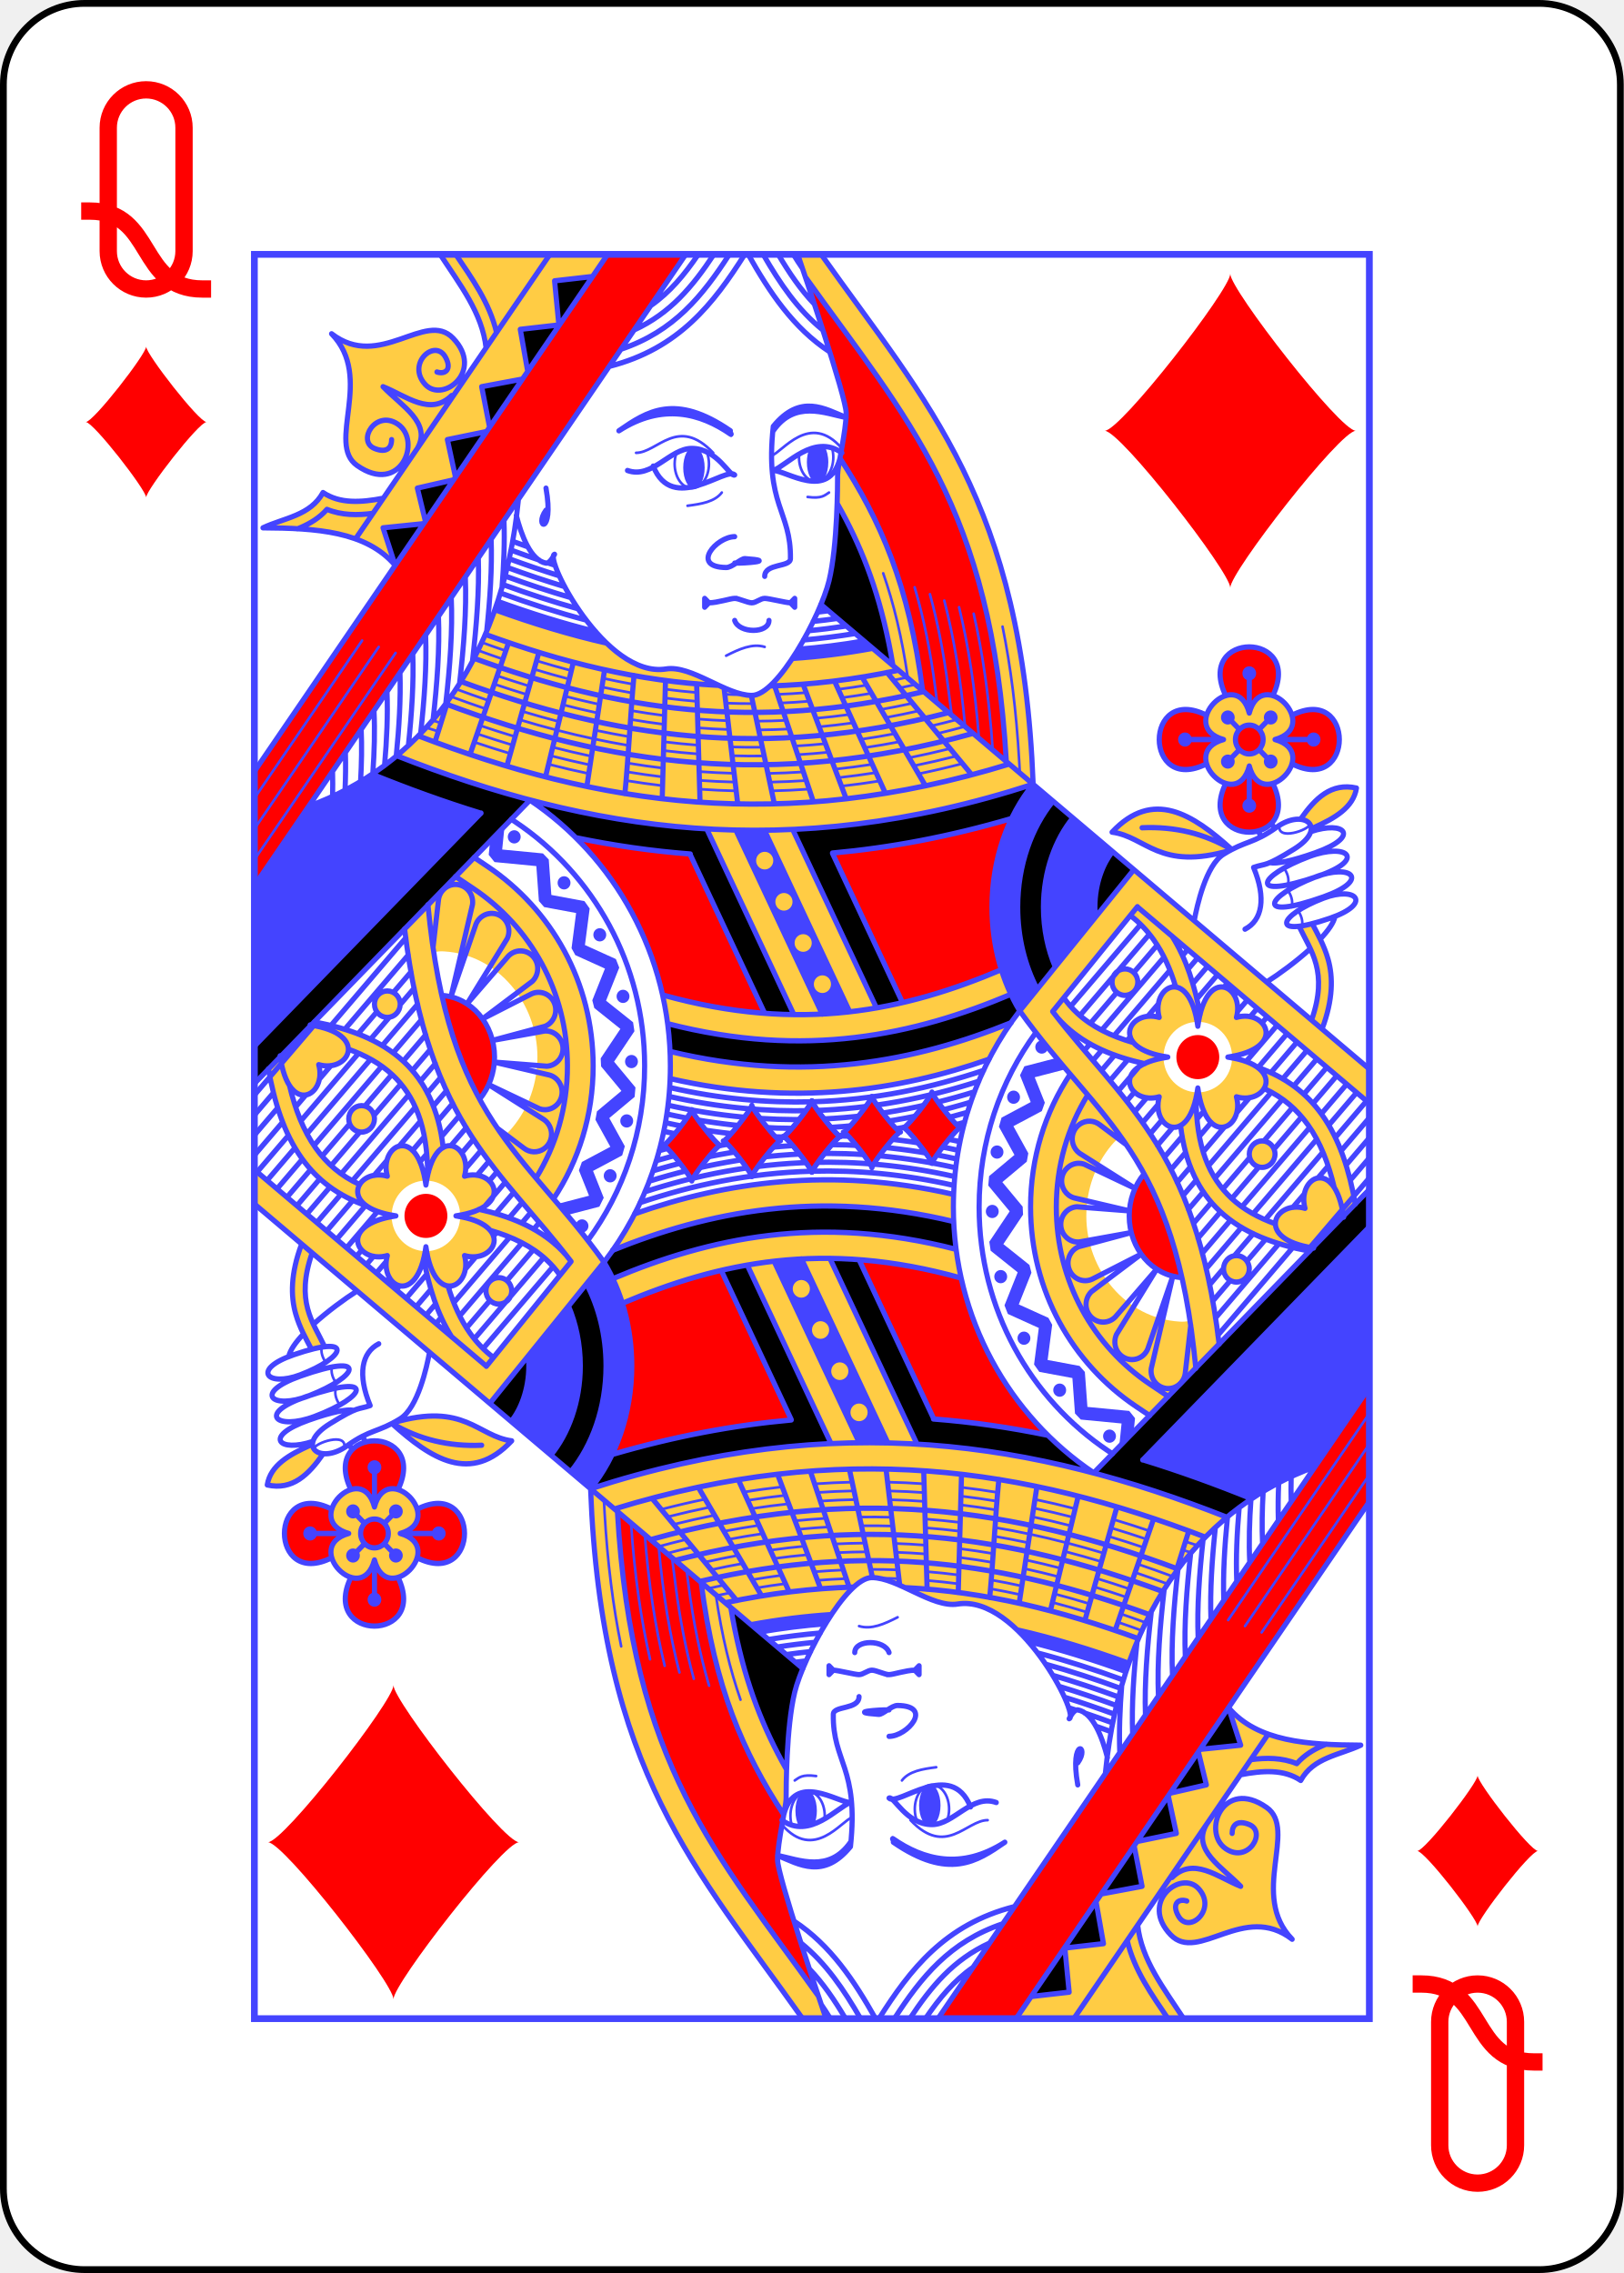
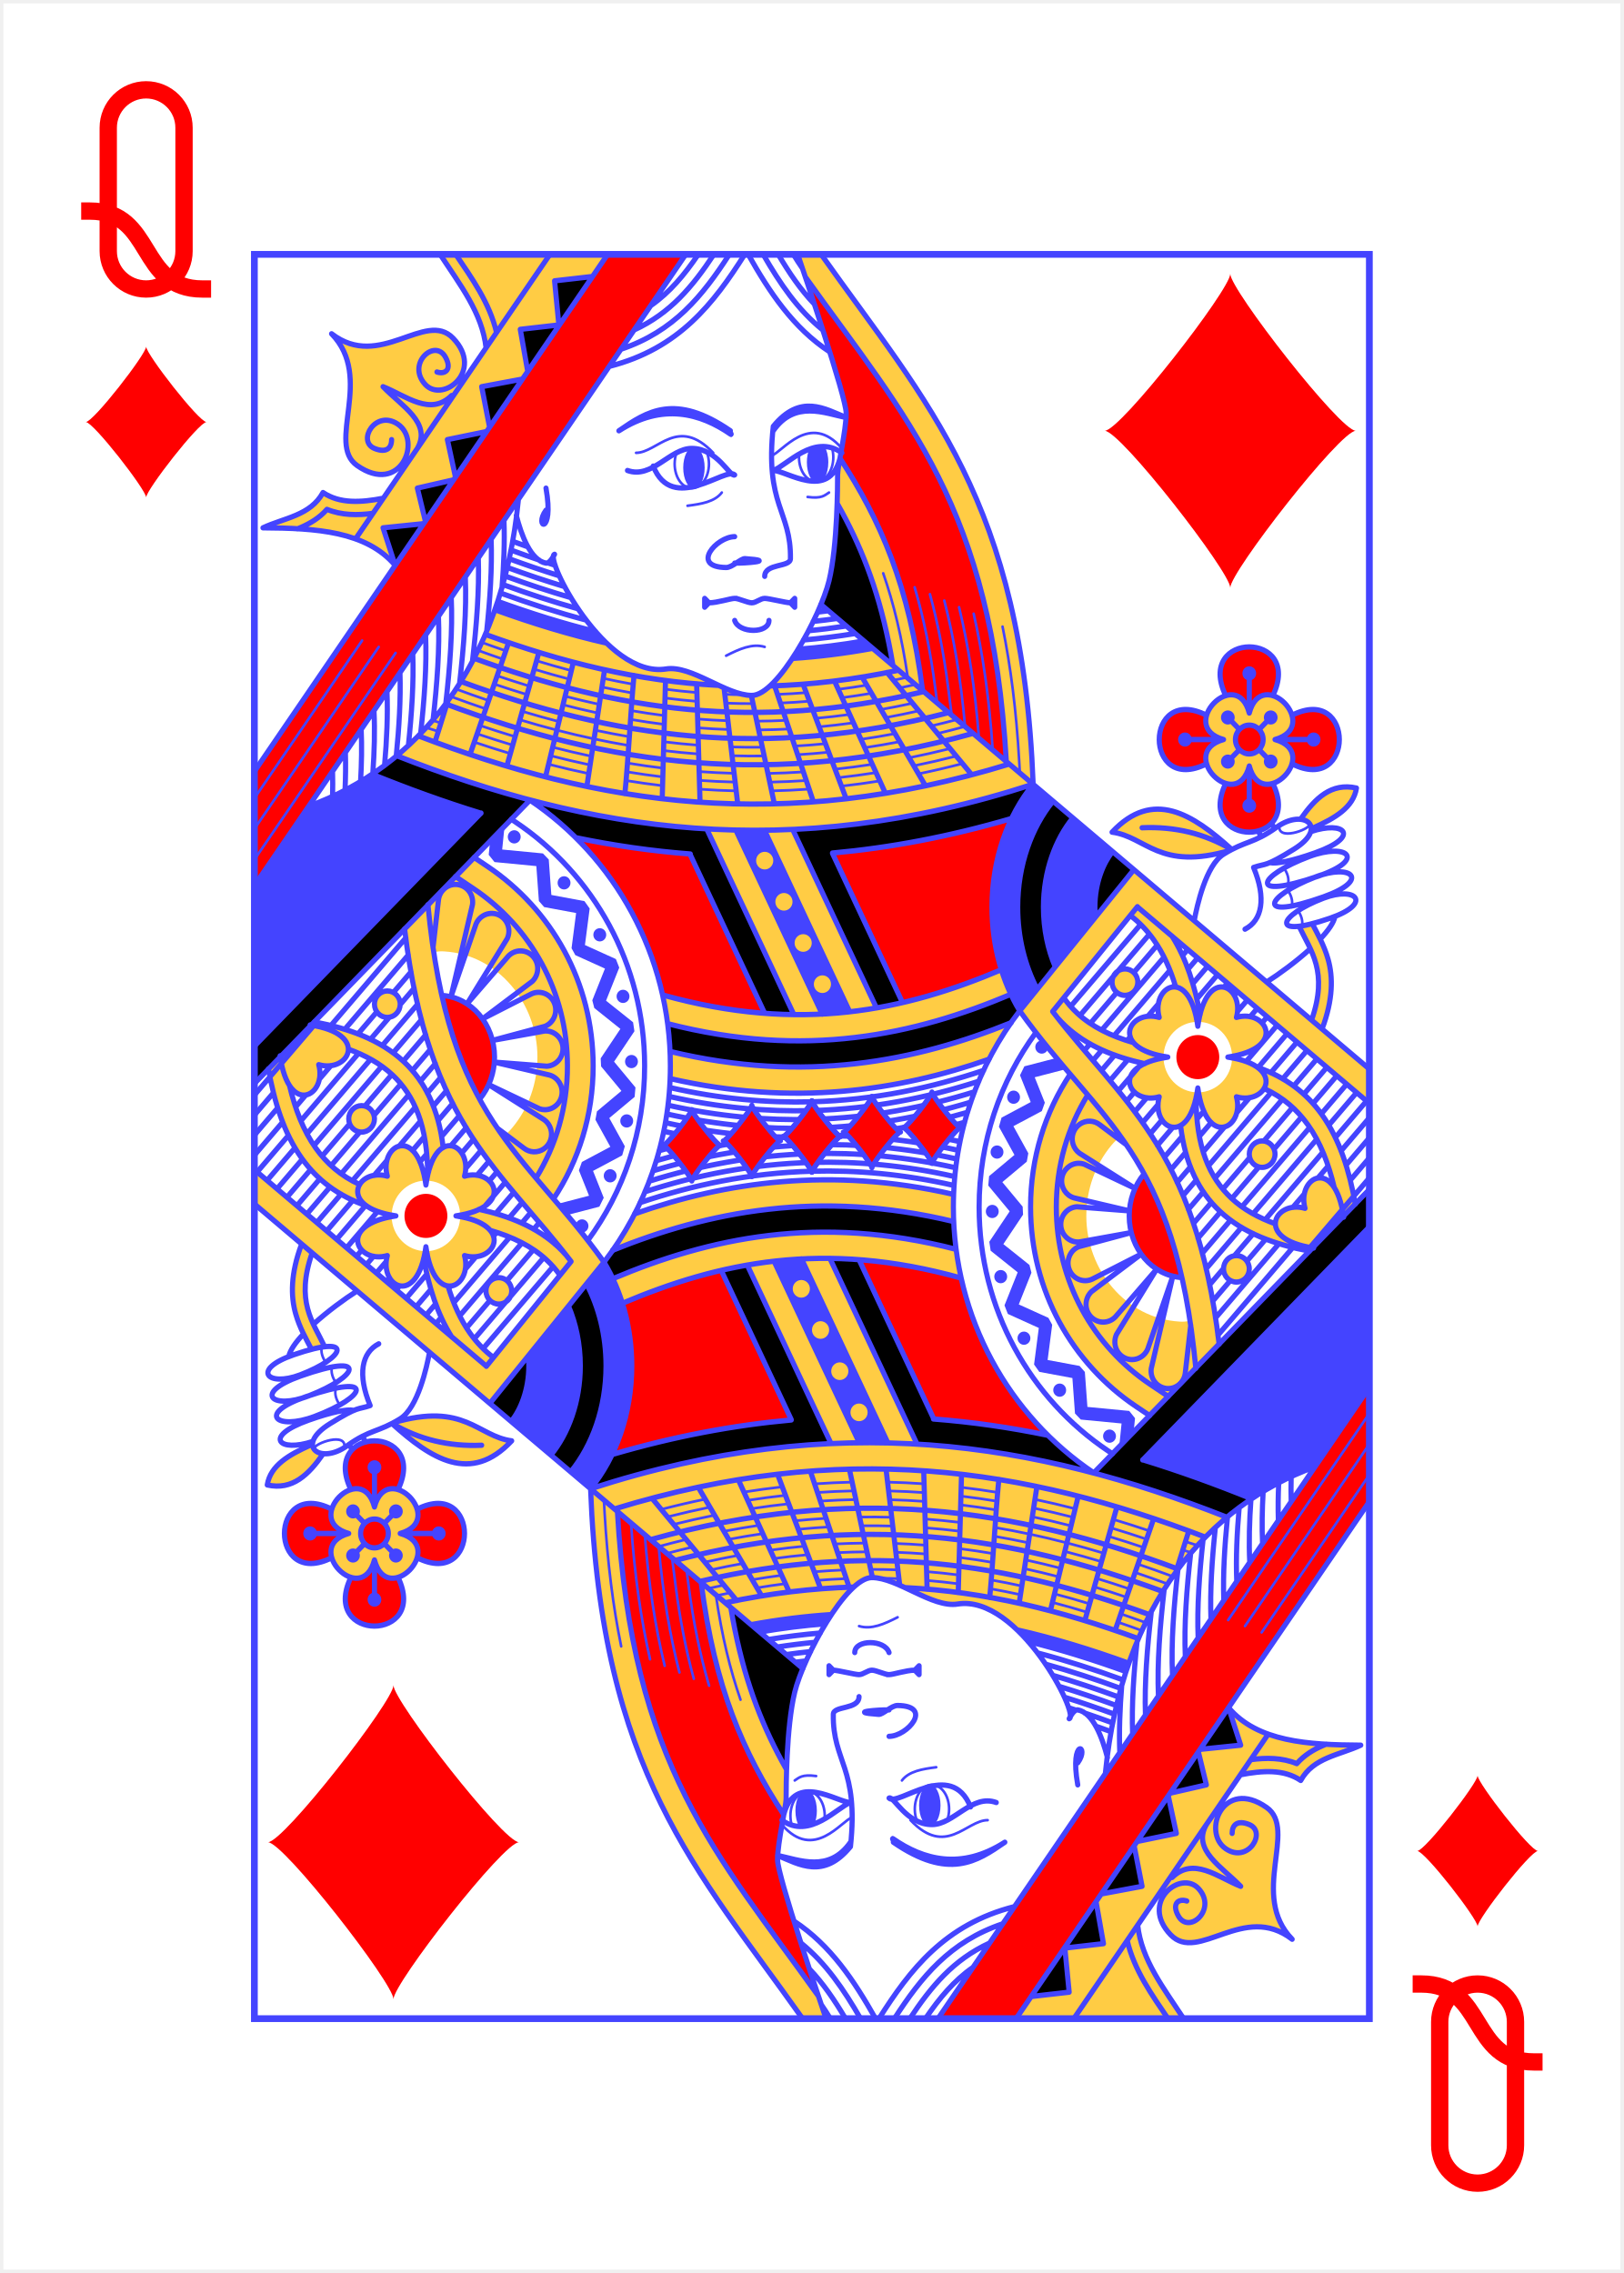
<svg xmlns="http://www.w3.org/2000/svg" xmlns:xlink="http://www.w3.org/1999/xlink" width="2.5in" height="3.5in" viewBox="-120 -168 240 336" preserveAspectRatio="none" class="card" face="QD">
  <defs>
    <rect id="DQX" width="164.8" height="260.8" x="-82.4" y="-130.4" />
  </defs>
  <symbol id="DQ" viewBox="-500 -500 1000 1000" preserveAspectRatio="xMinYMid">
    <path d="M-260 100C40 100 -40 460 260 460M-175 0L-175 -285A175 175 0 0 1 175 -285L175 285A175 175 0 0 1 -175 285Z" stroke="red" stroke-width="80" stroke-linecap="square" stroke-miterlimit="1.5" fill="none" />
  </symbol>
  <symbol id="D" viewBox="-600 -600 1200 1200" preserveAspectRatio="xMinYMid">
    <path d="M-400 0C-350 0 0 -450 0 -500C0 -450 350 0 400 0C350 0 0 450 0 500C0 450 -350 0 -400 0Z" fill="red" />
  </symbol>
  <symbol id="DQ1" preserveAspectRatio="none" viewBox="0 0 1300 2000">
    <path fill="#FC4" d="M216.555 0C239.226 33.815 265.759 66.355 270.494 105.508L245.131 141.543L241.145 137.441C247.465 126.243 247.125 110.666 231.654 95.027C199.508 62.532 146.222 132.374 90 90C140 140 83.224 214.444 119.752 239.355C145.11 256.649 164.185 249.552 173.293 235.805L176.703 238.924C167.757 251.654 158.811 264.385 150.111 276.777C124.295 281.372 99.51 282.839 80 270C65.318 296.212 34.698 298.698 10 310C71.376 310.312 130.483 313.772 164.338 352.287L411.893 0L216.555 0zM633.473 0L642.289 25.467C760.632 186.749 859.799 286.03 876.721 574.873L908.018 600.721C895.37 279.397 784.08 169.326 660.838 0L633.473 0zM682.777 231.158L679.486 282.293C683.054 288.383 686.497 294.526 689.816 300.75C714.123 346.329 732.694 397.022 744.535 466.004L779.072 494.363C763.242 374.523 729.911 301.552 682.777 231.158zM280.428 402.842L269.301 430.799C359.648 462.809 447.652 483.962 540.51 488.246C519.105 478.427 497.655 467.265 480 470C455.711 473.763 431.318 460.085 410.5 440.521C367.549 431.19 324.488 418.358 280.428 402.842zM269.262 430.875C243.943 488.3 208.577 533.649 166.486 568C282.615 612.757 401.684 644.286 529.672 651.35L527.396 651.332L628.943 861.68L724.926 854.314C651.3 866.734 570.122 865.186 475.906 839.525L481.998 872.115C642.35 912.26 769.862 884.816 881.986 838.803L871.068 810.863C824.937 829.873 776.976 845.499 725.299 854.252L627.695 652.074L623.535 652.043C712.998 648.435 807.17 632.474 907.902 600.664L750.936 471.479L720.67 446.672C688.464 452.41 657.405 456.147 627.535 457.547C619.659 469.239 611.035 480.059 601.912 488.521C642.645 488.035 685.334 483.693 730.049 475.531C685.325 483.701 642.573 488.103 601.365 489.025C593.907 495.794 586.486 500 580 500C568.246 500 554.903 494.69 541.176 488.547C447.654 483.961 359.648 462.807 269.262 430.875zM1138.297 499.252C1115.513 500.024 1090.469 539.219 1130 550C1075 565 1145 635 1160 580C1175 635 1245 565 1190 550C1245 535 1175 465 1160 520C1155.781 504.531 1147.212 498.95 1138.297 499.252zM1274.424 603.697C1250.837 603.183 1234.614 619.726 1220 640L1235 650C1259.284 639.307 1281.335 627.352 1285 605C1281.313 604.192 1277.793 603.771 1274.424 603.697zM1053.039 628.912C1035.536 628.967 1017.88 636.494 1000 655C1039.672 659.959 1054.753 699.346 1137.924 675.602L1139.617 674.664C1110.96 649.484 1082.211 628.82 1053.039 628.912zM1025.148 697.346L892.35 857.564C912.386 884.738 932.047 907.519 950.902 929.021C921.952 972.377 905 1023.819 905 1080C905 1175.074 953.797 1257.617 1028.053 1306.049L1043.728 1316.272L1097.662 1262.691C1095.768 1243.312 1093.48 1225.265 1090.697 1208.816C1086.658 1209.904 1082.6 1210.112 1078.461 1209.807C1016.016 1206.1 970 1151.351 970 1090C970 1060.696 980.124 1032.268 999.367 1009.873C1002.587 1006.017 1006.329 1002.718 1009.9 999.822C1052.124 1057.208 1084.571 1127.529 1097.883 1262.293L1268.613 1091.428L1283.639 1076.535C1283.631 1076.495 1283.623 1076.455 1283.615 1076.414L1300 1060.016L1300 1060.008L1283.613 1076.4C1276.708 1039.046 1265.686 1003.791 1244.545 975.012C1227.148 951.328 1202.782 932.674 1169.861 921.816C1163.938 917.373 1154.146 913.328 1139.961 910.801A40 40 0 0 1 1100.805 949.971C1112.183 1013.75 1154.754 989.14 1145 955C1159.485 959.138 1172.256 953.858 1177.211 945.539C1199.423 955.447 1215.789 969.646 1228.428 986.852C1242.96 1006.635 1252.459 1030.983 1258.652 1057.223C1241.768 1033.853 1217.38 1054.735 1225.01 1081.439C1206.294 1076.092 1190.438 1086.472 1190.467 1098.906C1170.634 1092.043 1153.164 1082.703 1139.082 1069.885C1113.717 1046.796 1097.709 1012.002 1097.889 956.107C1098.332 954.423 1098.775 952.297 1099.195 949.959A40 40 0 0 1 1060 910A40 40 0 0 1 1100 870A40 40 0 0 1 1139.971 909.195C1203.75 897.817 1179.14 855.246 1145 865C1154.139 833.014 1117.341 809.379 1103.012 860.338C1096.408 829.392 1086.794 798.81 1069.939 772.826L1300 962.393L1300 923.541L1025.148 697.346zM1021.367 749.547C1032.024 757.397 1040.889 766.589 1048.428 776.852C1059.749 792.264 1068.015 810.447 1073.629 830.449C1060.384 829.897 1049.563 845.97 1055 865C1030.868 858.105 1011.49 877.357 1024.748 893.369C998.967 886.209 976.447 875.692 959.082 859.885C953.476 854.782 948.326 849.107 943.709 842.75L1021.367 749.547zM1233.846 759.521L1218.076 761.717C1231.877 790.026 1252.345 813.016 1232.635 868.053L1245.049 877.707C1257.74 844.59 1257.774 819.151 1251.816 798.869C1247.15 782.981 1239.79 770.784 1233.846 759.521zM1015 810C1006.716 810 1000 816.716 1000 825C1000 833.284 1006.716 840 1015 840C1023.284 840 1030 833.284 1030 825C1030 816.716 1023.284 810 1015 810zM936.561 865.57C939.441 868.769 942.462 871.802 945.619 874.676C970.561 897.38 1002.754 909.845 1037.648 917.562C1003.746 933.653 1025.921 963.308 1055 955C1048.506 977.727 1065.204 996.238 1080.162 987.348C1085.079 1031.17 1101.385 1062.616 1125.619 1084.676C1153.31 1109.881 1189.936 1122.467 1229.863 1129.834L1266.211 1093.809L1124.828 1235.242C1111.213 1123.904 1082.869 1054.238 1046.318 999.555C1012.95 949.632 975.026 913.175 936.561 865.57zM882.312 870.994C771.481 914.699 641.83 940.414 484.707 903.615L485.031 934.426C628.153 966.248 751.389 948.19 856.387 912.432L882.312 870.994zM1175 1005A15 15 0 0 0 1160 1020A15 15 0 0 0 1175 1035A15 15 0 0 0 1190 1020A15 15 0 0 0 1175 1005zM1145 1135C1136.716 1135 1130 1141.716 1130 1150C1130 1158.284 1136.716 1165 1145 1165C1153.284 1165 1160 1158.284 1160 1150C1160 1141.716 1153.284 1135 1145 1135z" />
  </symbol>
  <symbol id="DQ2" preserveAspectRatio="none" viewBox="0 0 1300 2000">
    <path fill="red" d="M411.893,0 0,586.152V715.77L502.973,0ZM642.424,25.779C660.15,77.16 690,165.893 690,180c0,13.049 -4.256,34.612 -7.219,50.98 47.13,70.573 80.461,143.543 96.291,263.383l97.648,80.51C859.799,286.03 760.633,186.748 642.424,25.779ZM1160,445c-22.788,0 -45.574,18.414 -27.506,55.24 10.801,-3.24 22.373,0.94 27.506,19.76 5.133,-18.82 16.705,-23 27.506,-19.76C1205.574,463.414 1182.788,445 1160,445Zm-73.881,70.963c-48.388,-0.4 -40.346,93.172 24.121,61.543 -3.24,-10.801 0.94,-22.373 19.76,-27.506 -18.82,-5.133 -23,-16.705 -19.76,-27.506 -9.185,-4.506 -17.227,-6.474 -24.121,-6.531zm147.762,0c-6.894,0.057 -14.936,2.025 -24.121,6.531 3.24,10.801 -0.94,22.373 -19.76,27.506 18.82,5.133 23,16.705 19.76,27.506 64.467,31.629 72.509,-61.943 24.121,-61.543zM1160,533.664A16.158,16.336 0 0 0 1143.842,550 16.158,16.336 0 0 0 1160,566.336 16.158,16.336 0 0 0 1176.158,550 16.158,16.336 0 0 0 1160,533.664ZM1160,580c-5.133,18.82 -16.705,23 -27.506,19.76 -36.136,73.652 91.147,73.652 55.012,0C1176.705,603 1165.133,598.82 1160,580Zm-277.832,60.619c-72.056,19.6 -141.373,32.178 -208.139,38.248l81.154,169.357c40.212,-8.87 78.642,-22.015 115.688,-37.703C863.78,788.403 860,764.739 860,740c0,-35.877 7.95,-69.491 22.168,-99.381zm-507.363,20.686c49.626,47.836 85.528,109.62 101.197,178.605 41.477,10.938 80.512,17.569 118.213,20.363L508.072,679.82c-45.302,-3.45 -89.724,-9.772 -133.268,-18.516zM1100,885a25,25 0 0 0 -25,25 25,25 0 0 0 25,25 25,25 0 0 0 25,-25 25,25 0 0 0 -25,-25zm-62.447,157.744C1026.175,1055.396 1020,1072.373 1020,1090c0,37.163 26.967,67.85 61.428,69.789 -11.175,-48.271 -26.047,-85.329 -43.875,-117.045z" />
  </symbol>
  <symbol id="DQ3" preserveAspectRatio="none" viewBox="0 0 1300 2000">
    <path fill="#44F" d="M664.824,217.748l-17.85,3.004c-1.752,4.07 -2.803,9.262 -2.803,14.92 0,13.058 5.596,23.645 12.5,23.645 6.904,0 12.5,-10.586 12.5,-23.645 0,-7.167 -1.685,-13.588 -4.348,-17.924zM512.5,218.178A12.5,23.644 0 0 0 500,241.822 12.5,23.644 0 0 0 512.5,265.467 12.5,23.644 0 0 0 525,241.822 12.5,23.644 0 0 0 512.5,218.178Zm-228.762,175.229 -3.311,9.436c44.06,15.516 87.121,28.348 130.32,37.861l-12.828,-13.152c-37.73,-9.002 -75.516,-20.526 -114.182,-34.145zm426.748,44.891c-26.25,4.426 -51.716,7.503 -76.586,9.326l-6.721,10.434c30.225,-1.91 61.285,-5.647 93.49,-11.385zM137.471,589.209C114.302,604.28 89.466,616.388 63.729,625.25L0,715.793V897.588L264.234,633.432C221.266,620.732 179.039,605.824 137.471,589.209Zm770.646,11.545C878.406,636.06 860,685.411 860,740c0,44.177 12.055,84.923 32.361,117.592L1025.236,697.418Zm-346.16,52.008 99.924,208.527c11.205,-0.632 22.438,-1.553 32.84,-2.764L594.768,652.832c-10.825,0.111 -21.597,0.054 -32.811,-0.07zm-187.164,8.52c43.554,8.766 87.978,15.088 133.482,18.471zM595,677.275a10,10 0 0 1 10,10 10,10 0 0 1 -10,10 10,10 0 0 1 -10,-10 10,10 0 0 1 10,-10zm22.434,46.684a10,10 0 0 1 10,10 10,10 0 0 1 -10,10 10,10 0 0 1 -10,-10 10,10 0 0 1 10,-10zm22.432,46.684a10,10 0 0 1 10,10 10,10 0 0 1 -10,10 10,10 0 0 1 -10,-10 10,10 0 0 1 10,-10zm22.434,46.686a10,10 0 0 1 10,10 10,10 0 0 1 -10,10 10,10 0 0 1 -10,-10 10,10 0 0 1 10,-10zm255.711,73.764a7.5,7.5 0 0 0 -7.5,7.5 7.5,7.5 0 0 0 7.5,7.5 7.5,7.5 0 0 0 7.5,-7.5 7.5,7.5 0 0 0 -7.5,-7.5zm17.148,19.9 -37.385,9.447 -5.104,10.115 12.475,30.428 -33.979,17.6 -3.074,10.357 18.109,31.943 -29.547,24.033 -0.973,10.686 24.938,29.23 -23.727,34.486 1.578,10.174 31.504,24.471 -15.385,37.473 3.916,9.713 36.086,15.887 -5.525,41.418 6.098,8.371 38.596,6.984 3.014,40.162 6.781,6.906 47.527,4.445 -2.658,25.438 16.752,-15.975 1.613,-15.443 -6.762,-8.246 -48.769,-4.562 -2.975,-39.633 -6.143,-6.818 -37.26,-6.742 5.324,-39.906 -4.412,-7.856 -34.549,-15.211 14.771,-35.98 -2.338,-8.771 -30.416,-23.627 22.977,-33.397 -0.475,-9.117 -23.688,-27.768 28.508,-23.188 1.793,-9.518 -17.395,-30.684 33.154,-17.172 3.488,-9.504 -11.797,-28.779 33.365,-8.432c1.215,-0.29 2.296,-0.863 3.184,-1.637zm-49.99,36.955a7.5,7.5 0 0 0 -7.5,7.5 7.5,7.5 0 0 0 7.5,7.5 7.5,7.5 0 0 0 7.5,-7.5 7.5,7.5 0 0 0 -7.5,-7.5zM865.875,1010.139a7.5,7.5 0 0 0 -7.5,7.5 7.5,7.5 0 0 0 7.5,7.5 7.5,7.5 0 0 0 7.5,-7.5 7.5,7.5 0 0 0 -7.5,-7.5zm-5.543,67.324a7.5,7.5 0 0 0 -7.5,7.5 7.5,7.5 0 0 0 7.5,7.5 7.5,7.5 0 0 0 7.5,-7.5 7.5,7.5 0 0 0 -7.5,-7.5zm9.854,73.893a7.5,7.5 0 0 0 -7.5,7.5 7.5,7.5 0 0 0 7.5,7.5 7.5,7.5 0 0 0 7.5,-7.5 7.5,7.5 0 0 0 -7.5,-7.5zm27.094,69.785a7.5,7.5 0 0 0 -7.5,7.5 7.5,7.5 0 0 0 7.5,7.5 7.5,7.5 0 0 0 7.5,-7.5 7.5,7.5 0 0 0 -7.5,-7.5zm41.666,58.908a7.5,7.5 0 0 0 -7.5,7.5 7.5,7.5 0 0 0 7.5,7.5 7.5,7.5 0 0 0 7.5,-7.5 7.5,7.5 0 0 0 -7.5,-7.5zm58.086,52.135a7.5,7.5 0 0 0 -7.5,7.5 7.5,7.5 0 0 0 7.5,7.5 7.5,7.5 0 0 0 7.5,-7.5 7.5,7.5 0 0 0 -7.5,-7.5z" />
  </symbol>
  <symbol id="DQ4" preserveAspectRatio="none" viewBox="0 0 1300 2000">
    <path fill="black" d="M1025.515,697.647l-25.28,-20.368C989.952,689.779 980,712.384 980,740c0,3.922 0.195,7.744 0.686,11.316zM933.783,807.737C925.197,788.131 920,765.005 920,740c0,-41.103 14.179,-77.079 34.055,-100.799l-22.996,-19.27C906.291,649.49 890,692.154 890,740c0,34.746 8.556,66.77 22.761,93.011M882.517,639.607c-72.404,20.612 -141.721,33.191 -208.486,39.261l81.558,169.125 -30.273,6.293 -97.437,-202.308c88.306,-4.07 180.999,-20.042 280.025,-51.313M594.889,860.323 508.073,679.82c-45.302,-3.45 -89.726,-9.772 -133.167,-18.417 -16.411,-15.827 -34.458,-30.224 -53.427,-42.809 66.752,17.082 134.816,28.601 205.749,32.701l102.104,210.469c-11.04,-0.031 -22.665,-0.509 -34.442,-1.441zM882.313,870.994c-110.832,43.705 -240.484,69.421 -397.607,32.622L481.999,872.115c160.352,40.145 287.863,12.701 399.987,-33.312l10.341,18.761zM-0.649,940.649 321.265,618.482C268.516,604.881 217.007,587.874 166.138,568.283c-8.869,7.218 -18.128,13.977 -28.235,20.644 41.136,16.898 83.362,31.805 126.331,44.505L-0.31,897.884M318.667,132.666 310,85l45,-5 -5,-50 44.268,-4.919M274.191,195.957 265,150l47.563,-8.648M234.448,252.515 225,210l45.754,-9.151M199.362,302.447 190,265l42.277,-9.395M164.157,352.545 150,310l47.383,-4.738M660.564,396.565C664.95,386.457 668.156,377.378 670,370c6.01,-24.041 8.408,-58.918 9.425,-86.4 3.628,4.783 7.072,10.926 10.391,17.15 24.307,45.579 42.878,96.272 53.034,163.909z" />
  </symbol>
  <symbol id="DQ5" preserveAspectRatio="none" viewBox="0 0 1300 2000">
    <path stroke="#44F" stroke-linecap="round" stroke-linejoin="round" stroke-width="6" fill="none" d="M485.032,934.425c143.122,31.822 266.358,13.765 371.356,-21.994M484.706,903.616c157.123,36.799 286.775,11.083 397.607,-32.622M507.871,679.887 594.948,860.261M755.589,847.993 674.047,679.085M892.372,857.619C872.054,824.923 860,784.177 860,740c0,-54.589 18.405,-103.939 48.065,-139.335M1097.662,1262.691C1073.732,1017.79 986.605,985.395 892.349,857.565l132.972,-159.913M1300,923.529 660.366,396.772M321.457,618.543 0.788,939.212M321.114,618.569C419.82,682.947 485,793.91 485,920c0,83.944 -28.889,161.184 -77.327,222.436M166.038,568.349c222.811,85.351 455.935,122.608 741.864,32.315M674.013,678.65c66.782,-5.852 136.099,-18.431 208.503,-39.043M374.794,661.282c43.554,8.766 87.977,15.089 133.481,18.471M137.306,589.353c41.734,16.473 83.959,31.38 126.898,44.2M880.088,577.826C615.677,656.77 400.557,624.015 191.242,545.832M837.92,543.063C603.554,606.59 413.05,578.629 222.995,509.629M809.314,519.551C593.887,573.652 418.531,547.908 240.767,484.2M780.347,495.704C583.125,540.992 422.049,516.867 256.16,457.9M541.114,488.587C447.653,483.961 359.647,462.808 269.3,430.798M750.936,471.478c-52.358,10.79 -101.991,16.482 -149.863,17.777M527.397,651.332l101.547,210.348M725.315,854.286 627.695,652.073M561.453,652.868 662.102,861.357M694.066,858.564 594.753,652.844M475.907,839.526c160.526,43.721 283.216,17.466 395.161,-28.663M481.999,872.115c160.352,40.145 287.863,12.701 399.987,-33.312M-1.4116988e-4,715.769 502.973,1.9287502e-4M307.836,277.857C288.682,469.584 186.993,581.984 63.685,625.481M482.257,964.53c58.999,12.802 114.945,17.451 167.75,16.067M484.158,944.473c58.492,12.899 113.775,17.574 165.89,16.178M483.374,954.537c58.684,12.824 114.244,17.478 166.657,16.091M480.897,974.466c59.417,12.832 115.839,17.498 169.119,16.12M649.993,1019.403c-68.6,1.798 -131.899,13.776 -189.706,31.289M479.191,984.327c59.965,12.916 116.974,17.622 170.823,16.247M649.986,999.426c-65.257,1.666 -125.873,12.263 -181.487,28.001M649.952,1039.35c-72.951,1.954 -139.695,15.805 -200.345,35.65M649.969,1029.371c-70.625,1.868 -135.533,14.705 -194.666,33.299M649.984,1009.414c-66.826,1.728 -128.709,12.966 -185.355,29.531M477.274,994.144c16.699,3.592 33.177,6.557 49.427,8.938M527.26,1003.049c-18.988,3.74 -37.473,8.138 -55.443,13.072M980.56,751.45C980.195,747.744 980,743.922 980,740c0,-27.616 9.952,-50.221 20.043,-62.264M933.783,807.737C925.197,788.131 920,765.005 920,740c0,-41.103 14.179,-77.079 34.055,-100.799M912.761,833.011C898.556,806.77 890,774.746 890,740c0,-47.846 16.291,-90.51 41.059,-120.068M1124.827,1235.242c-13.615,-111.338 -41.959,-181.004 -78.509,-235.687 -35.05,-52.438 -75.124,-89.992 -115.574,-141.244L1029.582,739.451M1029.696,739.789 1300,962.393M1065.406,1294.594l-20.965,-13.674C978.336,1237.804 935,1164.736 935,1080c0,-47.182 13.333,-90.316 36.648,-127.134M1043.728,1316.272l-15.675,-10.224C953.797,1257.617 905,1175.074 905,1080c0,-56.187 16.956,-107.635 46.23,-150.684M1000.373,1359.628l-5.097,-3.325C904.72,1297.24 845,1195.752 845,1080c0,-74.36 24.612,-142.691 66.254,-197.867M1081.423,1159.894A65,70 0 0 1 1020,1090a65,70 0 0 1 17.291,-47.542M1095.891,754.948C1098.836,739.39 1109.272,692.501 1130,680c25.842,-15.585 34.723,-11.668 62.036,-30.683 31.58,-21.985 61.133,0.186 20,25C1177.547,695.124 1180,690 1165,695c15,35 10,60 -10,70M1230,682.576c44.022,-16.043 67.9,3.138 10,22.424 -82.883,27.607 -70.718,-0.297 -10,-22.424v0M1231.724,654.379c39.536,-13.043 58.998,5.446 5.112,24.032 -28.255,9.746 -45.072,12.574 -52.426,11.18M1236.668,705.987c42.513,-16.043 65.572,3.138 9.657,22.424 -80.041,27.607 -68.294,-0.297 -9.657,-22.424v0M1246.621,729.789c38.291,-14.166 57.679,5.999 7.409,22.818 -71.963,24.077 -60.221,-3.28 -7.409,-22.818v0M1242.797,776.104c9.159,-9.437 15.742,-18.45 17.203,-25.648M1180.239,824.902c14.707,-9.096 34.53,-23.214 50.772,-37.604M1218.076,761.717c13.801,28.309 34.27,51.3 14.56,106.336M1245.049,877.706c12.692,-33.117 12.724,-58.555 6.767,-78.837 -4.667,-15.888 -12.027,-28.085 -17.971,-39.347M1160,520c-15,-55 -85,15 -30,30 -55,15 15,85 30,30 15,55 85,-15 30,-30 55,-15 -15,-85 -30,-30v0M1176.158,550A16.158,16.336 0 0 1 1160,566.336 16.158,16.336 0 0 1 1143.842,550 16.158,16.336 0 0 1 1160,533.664 16.158,16.336 0 0 1 1176.158,550v0M1132.533,500.325c-36.29,-73.766 91.224,-73.766 54.934,0M1209.676,522.533c73.766,-36.29 73.766,91.224 0,54.934M1187.467,599.676c36.29,73.766 -91.224,73.766 -54.934,0M1110.324,577.467c-73.766,36.29 -73.766,-91.224 0,-54.934M1130,550h-45M1090,550a5,5 0 0 1 -5,5 5,5 0 0 1 -5,-5 5,5 0 0 1 5,-5 5,5 0 0 1 5,5v0M1160,520V475M1160,480a5,5 0 0 1 -5,-5 5,5 0 0 1 5,-5 5,5 0 0 1 5,5 5,5 0 0 1 -5,5v0M1190,550h45M1230,550a5,5 0 0 1 5,-5 5,5 0 0 1 5,5 5,5 0 0 1 -5,5 5,5 0 0 1 -5,-5v0M1160,580v45M1160,620a5,5 0 0 1 5,5 5,5 0 0 1 -5,5 5,5 0 0 1 -5,-5 5,5 0 0 1 5,-5v0M1171.482,538.518 1185,525M1190,525a5,5 0 0 1 -5,5 5,5 0 0 1 -5,-5 5,5 0 0 1 5,-5 5,5 0 0 1 5,5v0M1171.478,561.479 1185,575M1185,580a5,5 0 0 1 -5,-5 5,5 0 0 1 5,-5 5,5 0 0 1 5,5 5,5 0 0 1 -5,5v0M1148.521,538.521 1135,525M1130,525a5,5 0 0 0 5,5 5,5 0 0 0 5,-5 5,5 0 0 0 -5,-5 5,5 0 0 0 -5,5v0M1148.518,561.482 1135,575M1135,580a5,5 0 0 0 5,-5 5,5 0 0 0 -5,-5 5,5 0 0 0 -5,5 5,5 0 0 0 5,5v0M1170.154,653.59l3.916,6.527M1185.955,644.924l3.603,6.004M1139.506,674.714C1107.777,656.415 1072.873,648.402 1035,650M1139.617,674.663C1093.767,634.375 1047.68,605.651 1000,655c39.672,4.959 54.752,44.346 137.923,20.602M1220,640c16.701,-23.17 35.506,-41.468 65,-35 -3.665,22.352 -25.716,34.307 -50,45M660.962,0.181C784.157,169.413 895.374,279.502 908.018,600.721M642.289,25.466C760.632,186.748 859.799,286.031 876.722,574.873M682.777,231.159c47.133,70.394 80.465,143.365 96.296,263.205M679.486,282.294c3.567,6.09 7.012,12.233 10.331,18.456 24.307,45.579 42.878,96.272 54.719,165.254M4.3799013e-4,586.153 411.892,3.0476709e-5M631.461,-5.844C640.644,20.33 690,161.86 690,180c0,20 -10,60 -10,70 0,10 0,80 -10,120 -10,40 -60,130 -90,130 -30,0 -70.354,-34.592 -100,-30 -70.891,10.981 -142.669,-126.598 -130,-130 0,0 -5.347,10.755 -10,10 -17.89,-2.903 -28.811,-31.841 -34.625,-54.087M164.157,352.545C130.484,313.772 71.376,310.312 10,310c24.698,-11.302 55.318,-13.788 70,-40 19.51,12.839 44.295,11.371 70.358,6.438M117.895,322.611C193.461,215.074 269.028,107.537 344.595,-5.3651708e-4M117.895,322.611v0M50.197,311.195c1.459,-0.571 2.925,-1.164 4.395,-1.785 10.375,-4.381 21.251,-10.634 30.031,-20.346 17.087,6.838 35.606,6.885 53.746,4.514M90,90c50,50 -6.776,124.444 29.752,149.356 50.522,34.455 76.102,-27.914 47.611,-46.779C141.357,175.357 119.228,211.721 140,220c13.525,5.39 20,0 20,-10M90,90c56.222,42.374 109.509,-27.469 141.655,5.027 36.779,37.179 -11.958,74.012 -32.409,52.48 -22.331,-23.511 11.171,-52.634 23.499,-31.037 8.028,14.062 -0.294,19.991 -9.9,16.875M190,220c17.041,-28.965 -18.498,-48.181 -40,-70 27.148,10.568 55.142,33.88 80,10M270.122,106.094C265.728,66.426 239.235,33.855 216.573,0.053M282.345,88.619C274.242,54.85 253.201,26.541 234.71,-0.081M318.667,132.666 310,85l45,-5 -5,-50 44.268,-4.919M274.191,195.957 265,150l47.563,-8.648M234.448,252.515 225,210l45.754,-9.151M199.362,302.447 190,265l42.277,-9.395M164.157,352.545 150,310l47.383,-4.738M164.157,352.545v0M413.887,126.962C495.082,106.918 535.726,55.283 571.734,0.038M517.57,0.068C501.201,23.392 484.407,43.051 462.133,58.119M535.716,0.083C510.916,36.528 484.963,66.794 442.986,85.599M553.765,0.072C522.672,46.863 489.102,87.394 427.443,107.528M670.716,110.481C628.164,83.296 600.622,42.847 575.759,0.03M628.466,0.072C631.928,5.541 635.424,10.817 639.003,15.889M610.812,0.125C623.603,21.077 636.863,40.059 652.735,56.208M593.293,0.18C612.86,33.123 633.739,63.002 662.618,85.629M340,265c10,55 -15,45 0,25M425,200c32.57,-21.833 65.334,-43.275 130,0 -2.101,-1.048 2.388,5.299 0.447,3.986C520,180 475.77,168.206 425,200v0M605,195c31.439,-37.479 60,-20 85,-10 -25,-5 -60,-20 -85,15v-5 0M605,195c-10,90 20.912,95.608 20,150 0,10 -30,5 -30,20M560,320c-21.322,0.138 -52.198,34.45 -10,35 7.172,0.093 17.261,-10.366 22.041,-10.045C610.659,347.551 571.164,350.234 560,350M525,390v10l5,-5 -5,-5v0M630,390v10l-5,-5 5,-5v0M625,395c-5,0 -25,-5 -30,-5 -5,0 -10,5 -15,5 -5,0 -15,-5 -20,-5 0,0 5,0 0,0 -5,0 -20,5 -30,5M560,415c5,15 40,15 40,0M435,245c28.544,10.017 49.297,-25 75,-25 30,0 44.732,33.141 50,30M465,240c22.444,55 85,0 95,10M685,225c-32.581,-22.584 -65,15 -80,20 15,0 65,35 77.777,-13.841M349.179,341.516c-0.09,-0.029 -0.181,-0.057 -0.271,-0.086M350.703,352.462c-2.868,-0.892 -5.742,-1.799 -8.624,-2.72M410.747,440.703c-43.199,-9.513 -86.259,-22.346 -130.319,-37.862M319.012,331.562c-5.289,-1.814 -10.608,-3.673 -15.961,-5.576M331.749,346.391c-10.573,-3.48 -21.247,-7.144 -32.048,-10.983M355.539,364.393C336.355,358.582 316.93,352.133 297.112,345.1M361.826,376.684C339.807,370.235 317.531,362.941 294.784,354.886M369.169,389.174C343.918,382.065 318.411,373.842 292.344,364.63M377.511,401.812C348.606,394.042 319.47,384.804 289.675,374.291M386.938,414.582C353.916,406.171 320.722,395.837 286.762,383.867M397.92,427.55C360.19,418.548 322.404,407.024 283.739,393.406M720.671,446.672c-32.205,5.738 -63.266,9.475 -93.491,11.385M669.042,404.065c-4.158,0.526 -8.295,1.015 -12.411,1.468M679.666,412.723c-9.522,1.313 -18.935,2.438 -28.248,3.381M689.957,421.333c-14.873,2.208 -29.482,3.968 -43.868,5.298M700.471,429.818c-20.593,3.274 -40.693,5.704 -60.396,7.337M710.487,438.298c-26.25,4.426 -51.717,7.503 -76.587,9.326M210.56,552.764l15.02,-46.562M296.443,440.023 251.462,566.789M331.765,451.142l-37.416,128.877M371.924,462.303 339.45,592.199M408.311,470.812 387.63,603.168M432.01,611.355c4.337,-43.872 6.407,-90.011 10.62,-134.007M475.513,617.053 479.344,482.967M519.588,620.977 515.64,486.758M563.538,622.937 547.57,491.203M606.249,622.851 579.366,499.957M651.781,620.635 606.526,488.984M690.029,617.158 639.731,487.221M735.782,610.961 676.366,483.64M782.474,602.457 708.484,479.141M836.418,589.926 737.611,473.934M245.96,365.751c1.55,37.591 -1.767,78.673 -6.764,120.96M261.09,344.252c1.211,36.591 -2.044,76.387 -6.877,117.314M276.046,322.966c1.177,32.637 -1.242,67.853 -5.193,104.168M229.548,389.122c1.682,37.378 -1.516,78.258 -6.44,120.374M214.602,410.374c1.533,36.48 -1.531,76.258 -6.276,117.242M199.654,431.664c1.354,34.734 -1.411,72.422 -5.793,111.27M184.703,452.954c1.168,32.45 -1.218,67.448 -5.129,103.542M169.75,474.32c0.976,29.706 -0.989,61.521 -4.35,94.338M154.621,495.834c1.079,26.37 -0.233,54.456 -2.839,83.469M139.465,517.379c1.112,22.584 0.414,46.466 -1.393,71.144M124.524,538.607c0.869,18.799 0.498,38.487 -0.711,58.777M106.108,564.808c0.439,13.78 0.247,28.011 -0.42,42.585M91.148,586.11c0.266,9.206 0.254,18.612 0.01,28.185M290.999,301.731c0.944,24.246 -0.119,49.931 -2.338,76.445M1097.662,1262.691C1073.732,1017.79 986.605,985.395 892.349,857.565l132.972,-159.913M1033.974,1133.364l-58.091,42.568c-8.064,7.699 -8.277,20.505 -0.473,28.468 7.804,7.963 20.611,8.008 28.471,0.101l48.168,-54.161M1016.693,1009.35l-31.076,-22.709c-3.221,-2.424 -7.098,-3.818 -11.125,-4 -8.866,-0.402 -16.936,5.087 -19.821,13.479 -2.885,8.393 0.105,17.683 7.345,22.817l64.791,39.878M1026.807,1058.815l-59.602,-27.54c-1.913,-0.596 -3.905,-0.902 -5.908,-0.906 -9.998,-0.022 -18.477,7.342 -19.855,17.245 -1.378,9.903 4.768,19.302 14.392,22.011l64.382,14.675M1020.216,1084.3l-61.169,-4.64c-11.114,0.668 -19.544,10.282 -18.752,21.388 0.792,11.106 10.499,19.428 21.596,18.512l60.531,-10.633M1022.421,1108.928l-61.285,15.983c-10.332,4.216 -15.216,16.071 -10.852,26.342 4.364,10.27 16.288,14.984 26.495,10.473l57.195,-28.361M1052.049,1150.339l-46.821,73.927c-4.814,10.068 -0.458,22.128 9.678,26.796 10.136,4.668 22.132,0.139 26.654,-10.064l29.286,-82.678M1070.847,1158.32l-25.173,104.775c-1.469,11.068 6.407,21.195 17.496,22.497 11.089,1.302 21.096,-6.726 22.231,-17.833l6.324,-53.887M1145,955c10,35 -35,60 -45,-10 -10,70 -55,45 -45,10 -35,10 -60,-35 10,-45 -70,-10 -45,-55 -10,-45 -10,-35 35,-60 45,10 10,-70 55,-45 45,-10 35,-10 60,35 -10,45 70,10 45,55 10,45v0M1270.01,1091.44c-10,-70 -55,-45 -45,-10 -35,-10 -60,35 10,45M1190.496,1098.996c-19.862,-6.953 -37.333,-16.293 -51.414,-29.111 -25.365,-23.089 -41.373,-57.883 -41.07,-114.582M1079.875,987.437c5.204,43.733 21.51,75.18 45.744,97.239 27.691,25.206 64.317,37.792 104.245,45.159M1283.638,1076.535c-6.904,-37.404 -17.927,-72.709 -39.093,-101.524 -17.397,-23.683 -41.763,-42.338 -75.112,-53.48M1177.132,945.542c22.292,9.904 38.656,24.104 51.295,41.309 14.532,19.783 24.032,44.131 30.678,71.049M936.395,865.388c2.93,3.266 6.007,6.359 9.224,9.288 24.942,22.704 57.134,35.169 92.458,42.804M1024.768,893.484c-25.802,-7.274 -48.321,-17.792 -65.686,-33.599 -5.611,-5.108 -10.765,-10.788 -15.385,-17.152M1021.265,749.47c10.703,7.867 19.6,17.086 27.163,27.381 11.321,15.412 19.588,33.595 25.831,53.604M1102.72,861.7c-6.314,-32.318 -15.931,-62.91 -32.796,-88.9M1030,825a15,15 0 0 1 -15,15 15,15 0 0 1 -15,-15 15,15 0 0 1 15,-15 15,15 0 0 1 15,15v0M1190,1020a15,15 0 0 1 -15,15 15,15 0 0 1 -15,-15 15,15 0 0 1 15,-15 15,15 0 0 1 15,15v0M1160,1150a15,15 0 0 1 -15,15 15,15 0 0 1 -15,-15 15,15 0 0 1 15,-15 15,15 0 0 1 15,15v0M1230.859,1125.659l-3.262,3.713M1268.406,1082.918l-37.547,42.74M1281.848,1067.618l-13.441,15.301M1300.001,1046.954l-18.153,20.664M1210.811,1125.753l-87.429,99.522M1299.999,1024.228l-22.258,25.337M1194.668,1121.4l-74.117,84.369M1257.002,1050.445l-2.125,2.418M1299.999,1001.5l-27.221,30.986M1137.952,1163.233l-20.608,23.458M1179.258,1116.215l-22.05,25.1M1224.336,1064.901l-13.608,15.49M1251.844,1033.588l-11.84,13.478M1300,978.772l-33.032,37.601M1130.023,1149.532l-16.314,18.571M1164.663,1110.1l-22.05,25.1M1245.826,1017.711l-67.278,76.584M1296.764,959.728l-36.49,41.538M1150.956,1102.975l-41.305,47.018M1238.711,1003.082l-74.221,84.487M1285.179,950.187l-32.535,37.035M1138.207,1094.76l-33.009,37.575M1230.431,989.78l-78.938,89.857M1273.594,940.646l-29.59,33.683M1126.478,1085.383l-26.269,29.903M1171.188,1034.49l-31.513,35.872M1220.955,977.839l-32.072,36.508M1262.009,931.106l-27.736,31.572M1115.885,1074.714l-20.951,23.849M1160.522,1023.903l-31.339,35.674M1210.477,967.039l-33.481,38.112M1250.425,921.565l-26.857,30.572M1106.512,1062.656l-17.549,19.976M1198.719,957.695l-78.614,89.488M1238.84,912.025l-27.031,30.77M1098.342,1049.229l-15.566,17.719M1185.734,949.749l-73.251,83.382M1227.255,902.485l-28.299,32.213M1091.427,1034.373l-15.528,17.675M1131.327,988.953l-24.923,28.37M1160.396,955.864l-14.944,17.011M1215.67,892.944l-30.549,34.775M1085.825,1018.022l-17.133,19.503M1115.631,984.093l-13.685,15.578M1170.304,921.857l-0.191,0.217M1204.085,883.404l-33.781,38.453M1081.81,999.864l-20.741,23.609M1107.053,971.13l-7.887,8.978M1192.5,873.864 1156.336,915.03M1071.045,989.39l-18.155,20.666M1098.115,958.576l-1.266,1.441M1101.772,954.414l-3.656,4.162M1141.935,908.695l-1.966,2.239M1180.916,864.322l-6.16,7.012M1058.307,981.163l-13.842,15.756M1169.331,854.783l-8.308,9.457M1053.712,963.665l-18.121,20.627M1157.746,845.241l-11.491,13.08M1040.473,956.008l-14.063,16.008M1146.16,835.702l-3.764,4.285M1026.178,949.553l-9.15,10.416M1061.502,909.342l-1.385,1.576M1102.274,862.931l-3.742,4.26M1134.576,826.161l-4.064,4.626M1021.632,931.999l-14.25,16.221M1030.961,921.38l-9.329,10.619M1035.024,916.755l-4.064,4.626M1122.992,816.62l-24.241,27.593M1018.709,912.599l-21.139,24.063M1111.407,807.08l-17.25,19.636M1003.086,907.655l-15.41,17.541M1021.315,886.906l-3.725,4.24M1054.149,849.53l-12.538,14.272M1073.311,827.718l-2.544,2.896M1099.822,797.54l-11.271,12.83M988.229,901.84l-10.514,11.968M1067.422,811.693l-65.154,74.166M1088.236,788l-6.131,6.979M974.341,894.921l-6.587,7.498M1060.535,796.805l-72.596,82.638M1076.652,778.459l-1.972,2.245M961.389,886.937l-3.554,4.046M1005.566,836.649l-30.883,35.154M1052.567,783.147l-27.236,31.003M949.42,877.833l-1.41,1.605M1001.45,818.607l-38.857,44.232M1006.949,812.347l-5.5,6.26M1043.557,770.676l-36.608,41.671M938.514,867.521l-0.148,0.168M1033.267,759.662l-81.545,92.824M264.263,633.311 7.6860364e-4,897.573" />
  </symbol>
  <symbol id="DQ6" preserveAspectRatio="none" viewBox="0 0 1300 2000">
    <path stroke="#44F" stroke-linecap="round" stroke-linejoin="round" stroke-width="3" fill="none" d="M1200,695c4.412,6.183 6.949,12.697 5,20M1204.335,719.982c4.412,6.183 6.949,12.697 5,20M1216.167,742.963c4.412,6.183 6.949,12.697 5,20M1195,650c1.03,15.056 40.209,0.06 35,-5M550,455c15.323,-7.559 30.583,-14.284 45,-10M545,270c-8.282,10.548 -23.954,12.979 -40,15M645,275c16.677,2.2 19.875,-1.846 25,-5M445,225c25,0 48.602,-42.399 90,0M603.006,228.103C615,225 647.5,177.5 685,220M527.516,224.238c1.583,3.945 2.484,8.481 2.484,13.307 0,15.213 -8.954,27.545 -20,27.545 -11.046,0 -20,-12.332 -20,-27.545 0,-4.515 0.789,-8.776 2.187,-12.537M673.636,219.98C674.517,223.086 675,226.465 675,230c0,15.213 -8.954,27.545 -20,27.545 -11.046,0 -20,-12.332 -20,-27.545 0,-1.304 0.066,-2.587 0.193,-3.843M774.113,588.944c16.877,-3.389 33.955,-7.247 51.246,-11.594M602.931,608.195c14.445,-0.319 29.018,-0.976 43.732,-1.988M519.109,606.265c14.074,0.958 28.256,1.605 42.558,1.925M433.296,596.501c14.112,2.244 28.314,4.191 42.62,5.825M342.998,577.999c15.542,3.88 31.167,7.432 46.891,10.631M256.4,552.918c13.97,4.581 27.981,8.929 42.046,13.025M768.678,579.841c16.284,-3.218 32.76,-6.876 49.442,-10.993M600.778,598.305c14.055,-0.284 28.234,-0.893 42.548,-1.842M518.821,596.3c13.775,0.952 27.654,1.602 41.649,1.934M434.159,586.579c13.925,2.228 27.937,4.164 42.05,5.79M345.418,568.332c15.256,3.814 30.587,7.309 46.009,10.459M259.747,543.497c13.791,4.523 27.615,8.816 41.486,12.861M355.096,529.667c-14.278,-3.594 -28.511,-7.485 -42.719,-11.65M437.177,546.816c-13.264,-2.185 -26.457,-4.65 -39.595,-7.38M517.672,556.433c-13.536,-0.996 -26.971,-2.301 -40.32,-3.899M592.192,558.714c-12.266,0.151 -24.432,0.042 -36.509,-0.317M746.961,543.32c-13.386,2.465 -26.627,4.619 -39.732,6.474M735.916,525.165c12.727,-2.26 25.59,-4.809 38.597,-7.655M587.826,539.1c11.717,-0.096 23.527,-0.437 35.439,-1.032M517.057,536.71c11.979,0.907 24.038,1.566 36.189,1.965M438.61,527.16c13.022,2.176 26.112,4.075 39.286,5.68M359.871,510.566c13.538,3.425 27.115,6.576 40.75,9.433M279.737,487.125c12.704,4.192 25.411,8.172 38.134,11.924M369.554,471.874c-13.519,-3.445 -27.023,-7.18 -40.539,-11.187M441.776,487.351c-11.703,-2.016 -23.36,-4.271 -34.989,-6.753M515.897,496.76c-12.36,-0.999 -24.636,-2.28 -36.845,-3.829M572.021,499.312c-7.908,-0.08 -15.773,-0.277 -23.598,-0.589M713.861,488.366c-11.19,1.808 -22.262,3.383 -33.226,4.732M763.252,570.727c15.693,-3.049 31.569,-6.512 47.643,-10.404M598.628,588.413c13.666,-0.25 27.451,-0.812 41.366,-1.698M518.533,586.336c13.475,0.946 27.051,1.599 40.738,1.943M435.002,576.656c13.744,2.213 27.571,4.138 41.495,5.758M347.839,558.667c14.97,3.749 30.007,7.186 45.129,10.288M263.091,534.076c13.611,4.465 27.249,8.703 40.926,12.696M352.677,539.333c-14.407,-3.62 -28.763,-7.538 -43.086,-11.731M396.045,549.276c-14.521,-3.003 -28.97,-6.325 -43.368,-9.943M436.451,556.763c-13.54,-2.213 -27.003,-4.715 -40.406,-7.487M517.959,566.4c-13.729,-0.994 -27.353,-2.302 -40.888,-3.906M594.336,568.616c-12.587,0.181 -25.069,0.091 -37.459,-0.258M752.421,552.46c-13.755,2.581 -27.361,4.837 -40.828,6.781M730.388,515.99c12.113,-2.104 24.351,-4.471 36.725,-7.111M585.655,529.17c11.323,-0.068 22.734,-0.367 34.243,-0.906M516.768,526.725c11.677,0.899 23.431,1.558 35.272,1.966M439.327,517.197c12.883,2.17 25.83,4.065 38.858,5.667M362.292,500.894c13.252,3.358 26.536,6.45 39.871,9.257M283.079,477.701c12.526,4.133 25.046,8.057 37.577,11.758M273.131,505.814c-12.656,-4.154 -25.308,-8.511 -37.97,-13.056M293.108,449.429c-9.31,-3.072 -18.635,-6.265 -27.986,-9.572M269.783,515.234c-13.534,-4.441 -27.057,-9.112 -40.584,-13.994M289.765,458.854c-9.651,-3.185 -19.315,-6.497 -28.999,-9.93M367.133,481.548c-13.649,-3.471 -27.275,-7.234 -40.905,-11.27M440.932,497.297c-11.94,-2.042 -23.831,-4.329 -35.688,-6.847M516.186,506.75c-12.556,-0.998 -25.025,-2.283 -37.423,-3.839M581.324,509.296c-10.642,0.014 -21.205,-0.182 -31.697,-0.581M684.441,602.852c14.722,-1.6 29.589,-3.557 44.61,-5.886M680.722,593.235c14.505,-1.541 29.153,-3.433 43.956,-5.69M665.816,554.715c-12.035,1.154 -23.961,2.055 -35.787,2.713M658.422,535.593c13.168,-1.195 26.469,-2.701 39.914,-4.531M643.434,496.851c-11.307,0.888 -22.507,1.534 -33.61,1.947M676.999,583.615c14.291,-1.483 28.724,-3.31 43.312,-5.495M669.547,564.353c-12.172,1.2 -24.235,2.145 -36.198,2.843M654.68,525.919c12.939,-1.136 26.008,-2.576 39.222,-4.332M647.185,506.548c-11.44,0.935 -22.773,1.625 -34.009,2.08M719.358,497.59c-11.555,1.914 -22.988,3.583 -34.309,5.014M818.665,527.465c-9.882,2.543 -19.68,4.92 -29.4,7.135M760.666,479.58c-5.241,1.119 -10.456,2.187 -15.644,3.206M828.338,535.275c-10.711,2.831 -21.327,5.469 -31.853,7.918M770.582,487.656c-6.107,1.354 -12.179,2.64 -18.216,3.861M200.166,536.384c4.75,1.497 9.505,2.966 14.266,4.407M207.814,528.31c3.225,1.004 6.453,1.996 9.682,2.974M214.824,520.026c1.911,0.589 3.823,1.173 5.736,1.753M5.1947289e-4,686.133C54.88,608.033 109.761,529.935 164.641,451.835M5.969578e-4,651.346C48.333,582.564 96.667,513.782 145,445M5.762702e-4,616.559C41.87,556.975 83.74,497.391 125.61,437.808M821.623,399.994c10.75,42.962 18.641,91.657 23.212,148.629M812.744,520.176l-3.93,-29.74c-5.163,-39.085 -12.283,-73.743 -21.149,-105.169M892.513,587.951l-0.817,-13.955c-3.354,-57.247 -9.988,-107.304 -19.374,-151.999M838.658,407.364c10.513,44.62 18.077,95.135 22.168,153.983M795.908,507.27l-1.965,-14.871C788.195,448.879 780.076,411.186 769.826,377.441M733.195,361.537c12.135,34.014 21.74,72.391 28.672,118.272M804.392,392.454c10.975,41.171 19.186,87.859 24.237,142.696" />
    <use xlink:href="#D" height="100" width="100" transform="translate(650,1000)scale(1,0.972)rotate(0)translate(-50,-50)" stroke="#44F" stroke-width="72" stroke-linejoin="round" stroke-linecap="round" />
    <use xlink:href="#D" height="100" width="100" transform="translate(580,1005)scale(1,0.972)rotate(0)translate(-50,-50)" stroke="#44F" stroke-width="72" stroke-linejoin="round" stroke-linecap="round" />
    <use xlink:href="#D" height="100" width="100" transform="translate(510,1010)scale(1,0.972)rotate(0)translate(-50,-50)" stroke="#44F" stroke-width="72" stroke-linejoin="round" stroke-linecap="round" />
  </symbol>
-   <rect width="239" height="335" x="-119.5" y="-167.5" rx="12" ry="12" fill="white" stroke="black" />
+   <rect width="239" height="335" x="-119.5" y="-167.5" fill="white" />
  <use width="164.8" height="260.8" x="-82.4" y="-130.4" xlink:href="#DQ1" />
  <use transform="rotate(180)" width="164.8" height="260.8" x="-82.4" y="-130.4" xlink:href="#DQ1" />
  <use width="164.8" height="260.8" x="-82.4" y="-130.4" xlink:href="#DQ2" />
  <use transform="rotate(180)" width="164.8" height="260.8" x="-82.4" y="-130.4" xlink:href="#DQ2" />
  <use width="164.8" height="260.8" x="-82.4" y="-130.4" xlink:href="#DQ3" />
  <use transform="rotate(180)" width="164.8" height="260.8" x="-82.4" y="-130.4" xlink:href="#DQ3" />
  <use width="164.8" height="260.8" x="-82.4" y="-130.4" xlink:href="#DQ4" />
  <use transform="rotate(180)" width="164.8" height="260.8" x="-82.4" y="-130.4" xlink:href="#DQ4" />
  <use width="164.8" height="260.8" x="-82.4" y="-130.4" xlink:href="#DQ5" />
  <use transform="rotate(180)" width="164.8" height="260.8" x="-82.4" y="-130.4" xlink:href="#DQ5" />
  <use width="164.8" height="260.8" x="-82.4" y="-130.4" xlink:href="#DQ6" />
  <use transform="rotate(180)" width="164.8" height="260.8" x="-82.4" y="-130.4" xlink:href="#DQ6" />
  <use xlink:href="#DQ" height="32" width="32" x="-114.4" y="-156" />
  <use xlink:href="#D" height="26.769" width="26.769" x="-111.784" y="-119" />
  <use xlink:href="#D" height="55.68" width="55.68" x="34" y="-132.16" />
  <g transform="rotate(180)">
    <use xlink:href="#DQ" height="32" width="32" x="-114.4" y="-156" />
    <use xlink:href="#D" height="26.769" width="26.769" x="-111.784" y="-119" />
    <use xlink:href="#D" height="55.68" width="55.68" x="34" y="-132.16" />
  </g>
  <use xlink:href="#DQX" stroke="#44F" fill="none" />
</svg>
